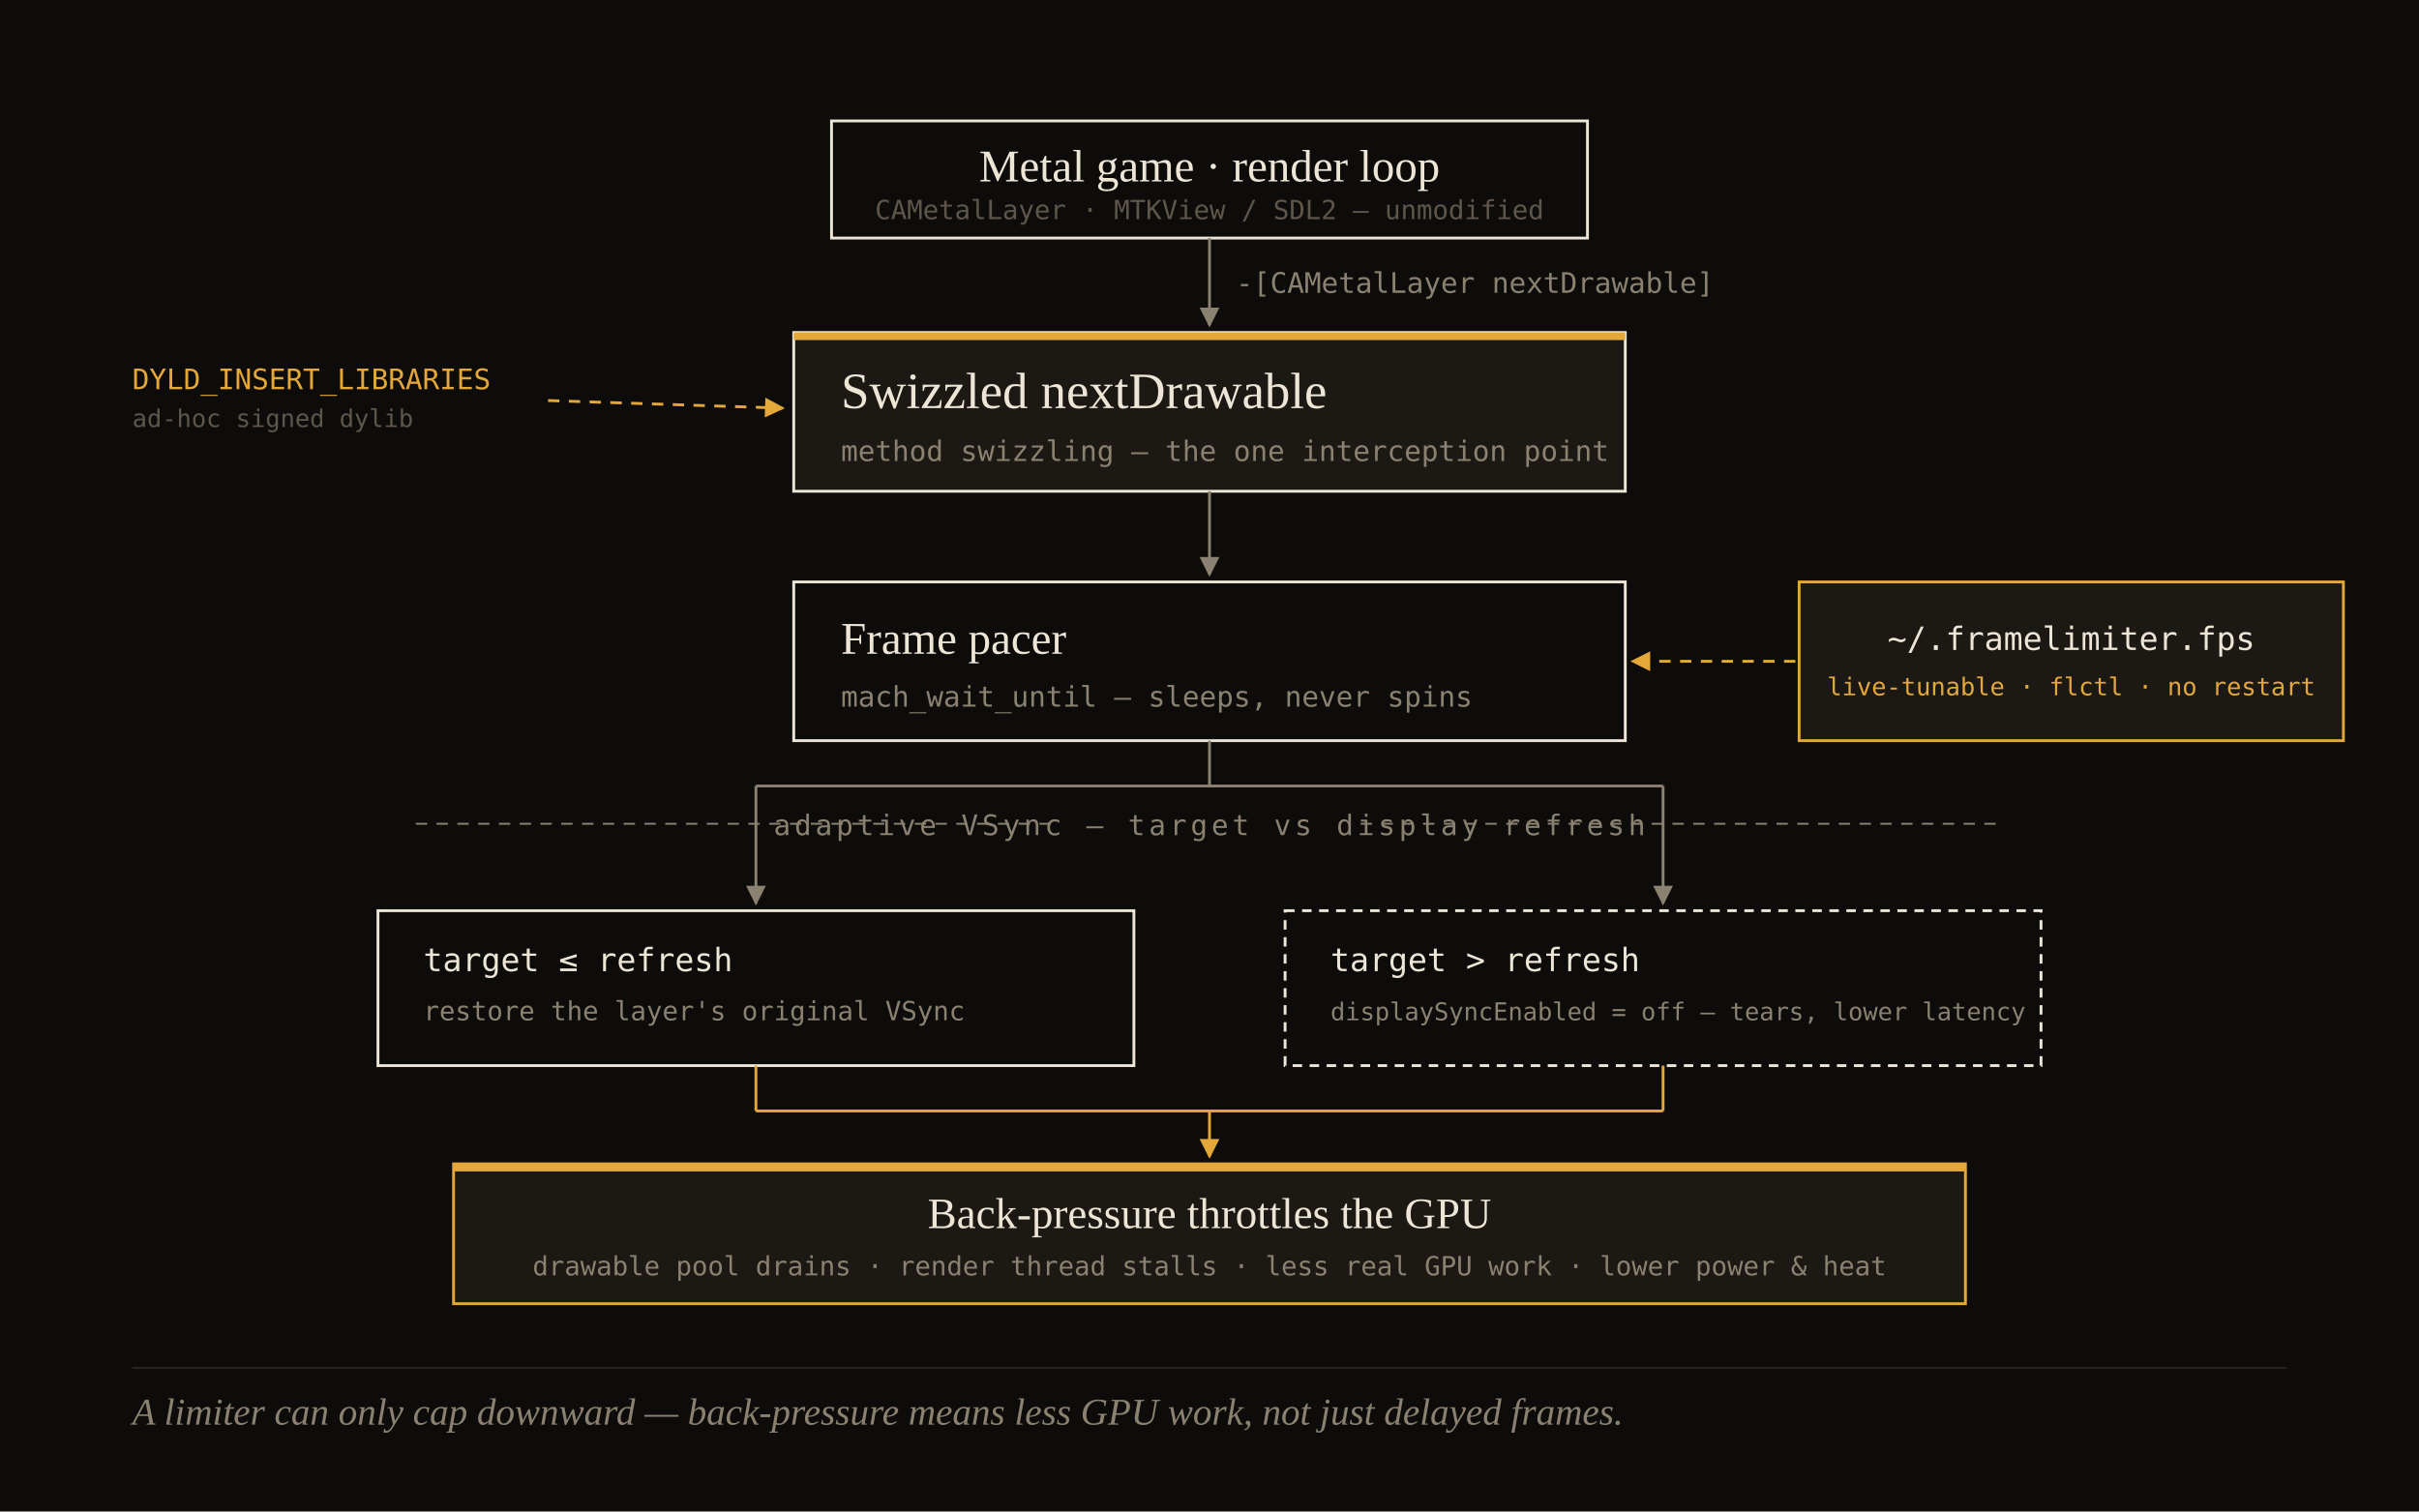
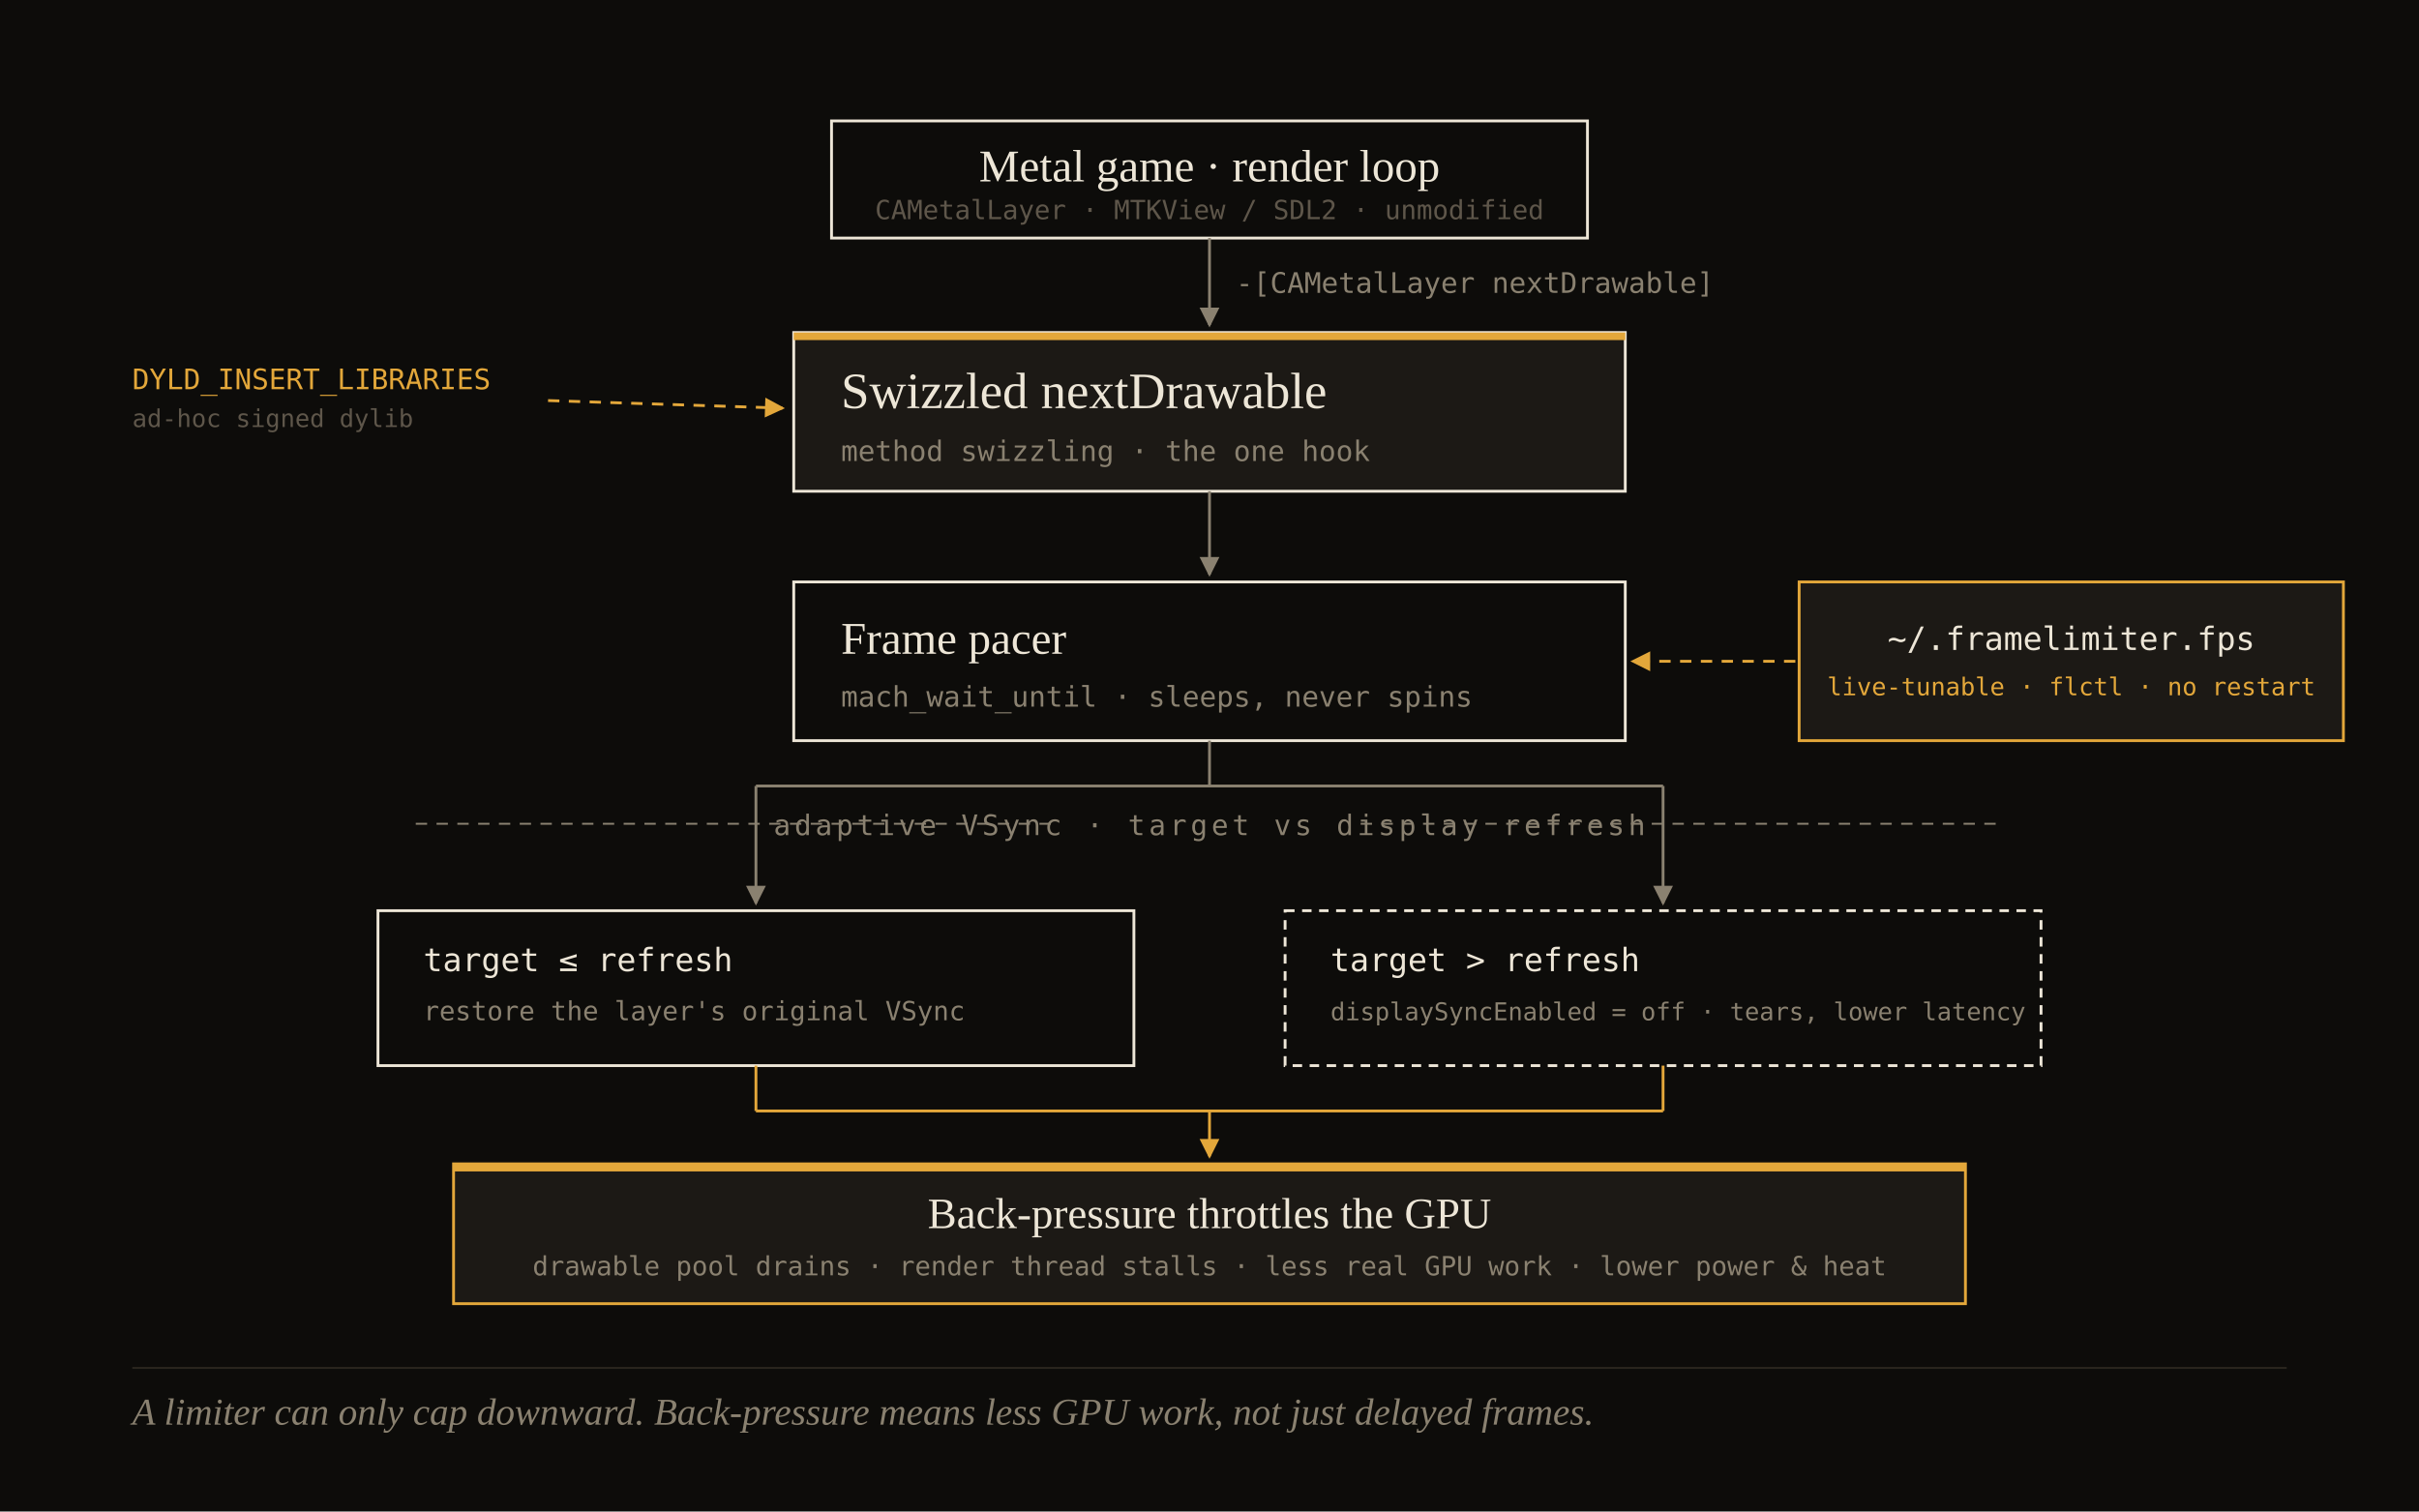
<svg xmlns="http://www.w3.org/2000/svg" viewBox="0 0 1280 800" role="img" aria-label="FrameLimiter architecture: an injected dylib swizzles CAMetalLayer nextDrawable and paces the render loop, applying back-pressure to cut GPU work">
  <defs>
    <marker id="arr" viewBox="0 0 8 8" refX="7" refY="4" markerWidth="7" markerHeight="7" orient="auto-start-reverse">
      <path d="M0 0 L8 4 L0 8 z" fill="#8a8170" />
    </marker>
    <marker id="arra" viewBox="0 0 8 8" refX="7" refY="4" markerWidth="7" markerHeight="7" orient="auto-start-reverse">
      <path d="M0 0 L8 4 L0 8 z" fill="#e3a73a" />
    </marker>
  </defs>
  <rect width="1280" height="800" fill="#0d0c0a" />
  <rect x="440" y="64" width="400" height="62" fill="none" stroke="#ede6d7" stroke-width="1.5" />
  <text x="640" y="96" text-anchor="middle" font-family="Georgia, 'Times New Roman', serif" font-size="24" fill="#ede6d7">Metal game · render loop</text>
-   <text x="640" y="116" text-anchor="middle" font-family="ui-monospace, Menlo, Consolas, monospace" font-size="14" fill="#5e564a">CAMetalLayer · MTKView / SDL2 — unmodified</text>
+   <text x="640" y="116" text-anchor="middle" font-family="ui-monospace, Menlo, Consolas, monospace" font-size="14" fill="#5e564a">CAMetalLayer · MTKView / SDL2 · unmodified</text>
  <line x1="640" y1="126" x2="640" y2="172" stroke="#8a8170" stroke-width="1.5" marker-end="url(#arr)" />
  <text x="654" y="155" font-family="ui-monospace, Menlo, Consolas, monospace" font-size="15" fill="#8a8170">-[CAMetalLayer nextDrawable]</text>
  <rect x="420" y="176" width="440" height="84" fill="#1c1915" stroke="#ede6d7" stroke-width="1.5" />
  <rect x="420" y="176" width="440" height="4" fill="#e3a73a" />
  <text x="445" y="216" font-family="Georgia, 'Times New Roman', serif" font-size="27" fill="#ede6d7">Swizzled nextDrawable</text>
-   <text x="445" y="244" font-family="ui-monospace, Menlo, Consolas, monospace" font-size="15" fill="#8a8170">method swizzling — the one interception point</text>
+   <text x="445" y="244" font-family="ui-monospace, Menlo, Consolas, monospace" font-size="15" fill="#8a8170">method swizzling · the one hook</text>
  <text x="70" y="206" font-family="ui-monospace, Menlo, Consolas, monospace" font-size="15" fill="#e3a73a">DYLD_INSERT_LIBRARIES</text>
  <text x="70" y="226" font-family="ui-monospace, Menlo, Consolas, monospace" font-size="13" fill="#5e564a">ad-hoc signed dylib</text>
  <line x1="290" y1="212" x2="414" y2="216" stroke="#e3a73a" stroke-width="1.5" stroke-dasharray="6 5" marker-end="url(#arra)" />
  <line x1="640" y1="260" x2="640" y2="304" stroke="#8a8170" stroke-width="1.5" marker-end="url(#arr)" />
  <rect x="420" y="308" width="440" height="84" fill="none" stroke="#ede6d7" stroke-width="1.5" />
  <text x="445" y="346" font-family="Georgia, 'Times New Roman', serif" font-size="24" fill="#ede6d7">Frame pacer</text>
-   <text x="445" y="374" font-family="ui-monospace, Menlo, Consolas, monospace" font-size="15" fill="#8a8170">mach_wait_until — sleeps, never spins</text>
+   <text x="445" y="374" font-family="ui-monospace, Menlo, Consolas, monospace" font-size="15" fill="#8a8170">mach_wait_until · sleeps, never spins</text>
  <rect x="952" y="308" width="288" height="84" fill="#1c1915" stroke="#e3a73a" stroke-width="1.5" />
  <text x="1096" y="344" text-anchor="middle" font-family="ui-monospace, Menlo, Consolas, monospace" font-size="17" fill="#ede6d7">~/.framelimiter.fps</text>
  <text x="1096" y="368" text-anchor="middle" font-family="ui-monospace, Menlo, Consolas, monospace" font-size="13" fill="#e3a73a">live-tunable · flctl · no restart</text>
  <line x1="950" y1="350" x2="864" y2="350" stroke="#e3a73a" stroke-width="1.5" stroke-dasharray="6 5" marker-end="url(#arra)" />
  <line x1="220" y1="436" x2="560" y2="436" stroke="#8a8170" stroke-width="1" stroke-dasharray="6 5" />
  <line x1="720" y1="436" x2="1060" y2="436" stroke="#8a8170" stroke-width="1" stroke-dasharray="6 5" />
-   <text x="640" y="442" text-anchor="middle" font-family="ui-monospace, Menlo, Consolas, monospace" font-size="15" letter-spacing="2" fill="#8a8170">adaptive VSync — target vs display refresh</text>
+   <text x="640" y="442" text-anchor="middle" font-family="ui-monospace, Menlo, Consolas, monospace" font-size="15" letter-spacing="2" fill="#8a8170">adaptive VSync · target vs display refresh</text>
  <line x1="640" y1="392" x2="640" y2="416" stroke="#8a8170" stroke-width="1.5" />
  <line x1="400" y1="416" x2="880" y2="416" stroke="#8a8170" stroke-width="1.5" />
  <line x1="400" y1="416" x2="400" y2="478" stroke="#8a8170" stroke-width="1.5" marker-end="url(#arr)" />
  <line x1="880" y1="416" x2="880" y2="478" stroke="#8a8170" stroke-width="1.5" marker-end="url(#arr)" />
  <rect x="200" y="482" width="400" height="82" fill="none" stroke="#ede6d7" stroke-width="1.5" />
  <text x="224" y="514" font-family="ui-monospace, Menlo, Consolas, monospace" font-size="17" fill="#ede6d7">target ≤ refresh</text>
  <text x="224" y="540" font-family="ui-monospace, Menlo, Consolas, monospace" font-size="14" fill="#8a8170">restore the layer's original VSync</text>
  <rect x="680" y="482" width="400" height="82" fill="none" stroke="#ede6d7" stroke-width="1.5" stroke-dasharray="5 4" />
  <text x="704" y="514" font-family="ui-monospace, Menlo, Consolas, monospace" font-size="17" fill="#ede6d7">target &gt; refresh</text>
-   <text x="704" y="540" font-family="ui-monospace, Menlo, Consolas, monospace" font-size="13" fill="#8a8170">displaySyncEnabled = off — tears, lower latency</text>
+   <text x="704" y="540" font-family="ui-monospace, Menlo, Consolas, monospace" font-size="13" fill="#8a8170">displaySyncEnabled = off · tears, lower latency</text>
  <line x1="400" y1="564" x2="400" y2="588" stroke="#e3a73a" stroke-width="1.5" />
  <line x1="880" y1="564" x2="880" y2="588" stroke="#e3a73a" stroke-width="1.5" />
  <line x1="400" y1="588" x2="880" y2="588" stroke="#e3a73a" stroke-width="1.5" />
  <line x1="640" y1="588" x2="640" y2="612" stroke="#e3a73a" stroke-width="1.5" marker-end="url(#arra)" />
  <rect x="240" y="616" width="800" height="74" fill="#1c1915" stroke="#e3a73a" stroke-width="1.5" />
  <rect x="240" y="616" width="800" height="4" fill="#e3a73a" />
  <text x="640" y="650" text-anchor="middle" font-family="Georgia, 'Times New Roman', serif" font-size="23" fill="#ede6d7">Back-pressure throttles the GPU</text>
  <text x="640" y="675" text-anchor="middle" font-family="ui-monospace, Menlo, Consolas, monospace" font-size="14" fill="#8a8170">drawable pool drains · render thread stalls · less real GPU work · lower power &amp; heat</text>
  <line x1="70" y1="724" x2="1210" y2="724" stroke="#2a261f" stroke-width="1" />
-   <text x="70" y="754" font-family="Georgia, 'Times New Roman', serif" font-style="italic" font-size="20" fill="#8a8170">A limiter can only cap downward — back-pressure means less GPU work, not just delayed frames.</text>
+   <text x="70" y="754" font-family="Georgia, 'Times New Roman', serif" font-style="italic" font-size="20" fill="#8a8170">A limiter can only cap downward. Back-pressure means less GPU work, not just delayed frames.</text>
</svg>
